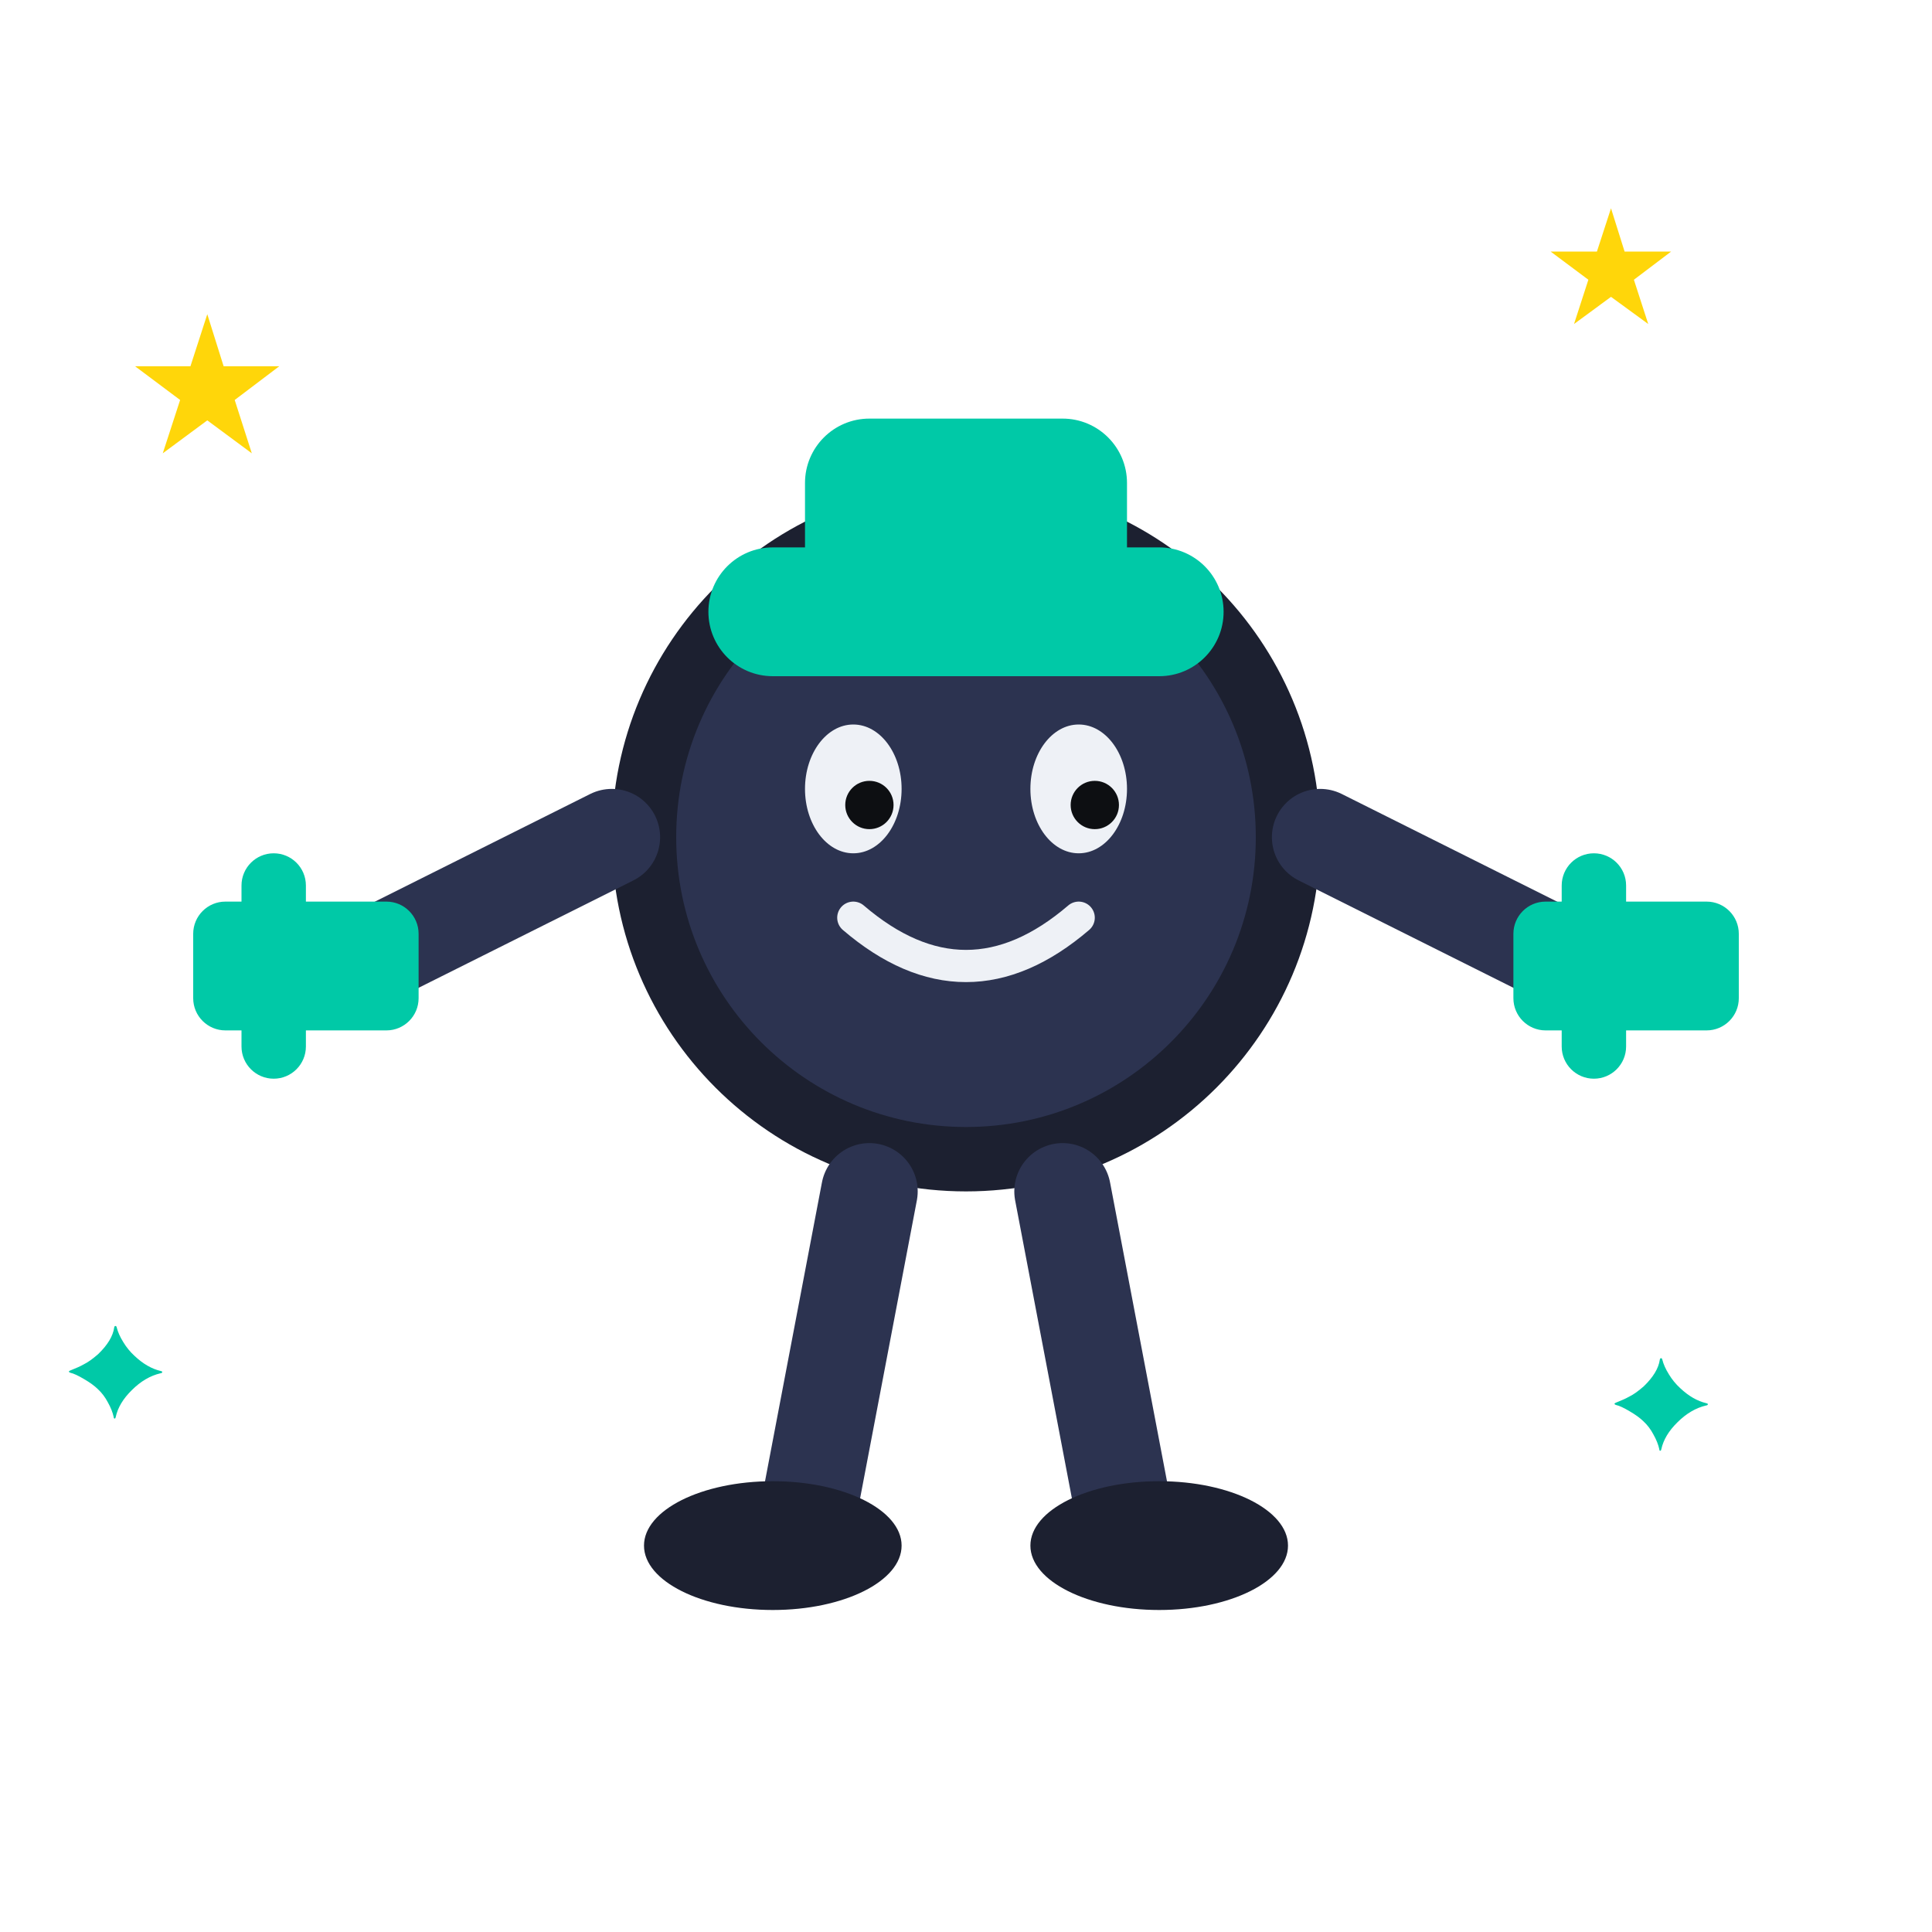
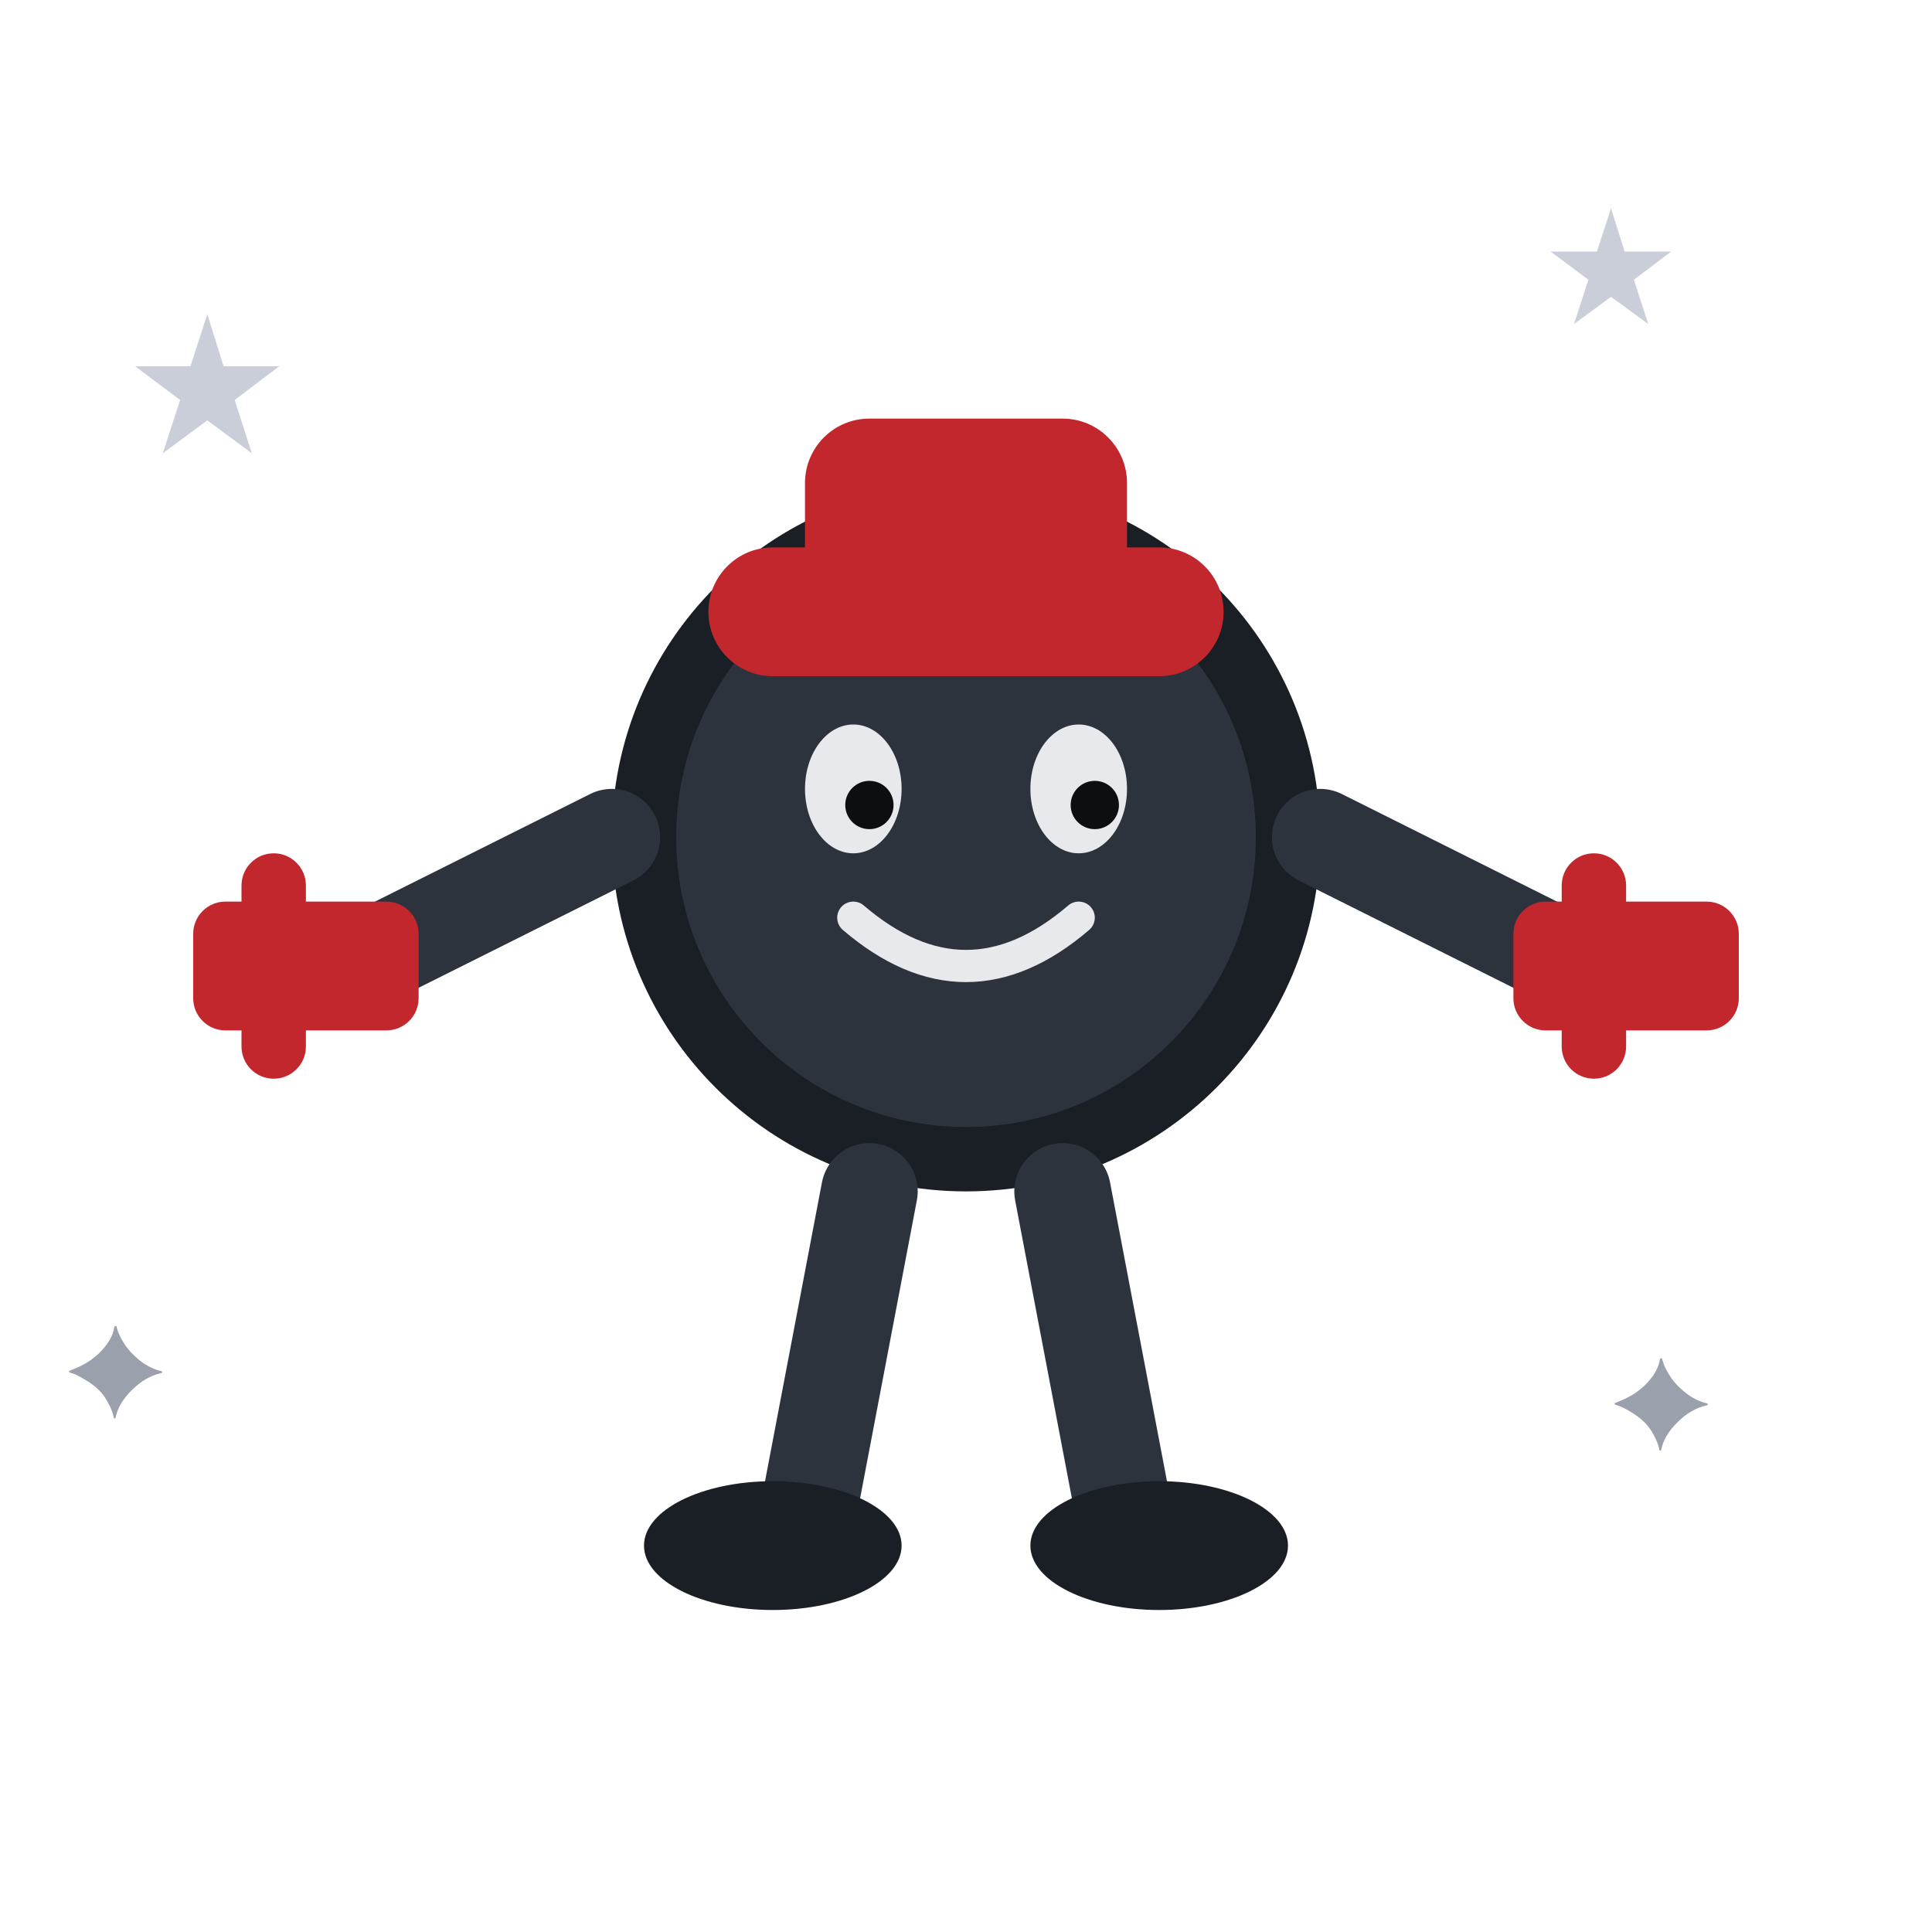
<svg xmlns="http://www.w3.org/2000/svg" viewBox="0 0 120 120" fill="none">
-   <circle cx="60" cy="52" r="22" fill="#1c2030" />
-   <circle cx="60" cy="52" r="18" fill="#2c3350" />
-   <ellipse cx="53" cy="49" rx="3" ry="4" fill="#eef1f6" />
-   <ellipse cx="67" cy="49" rx="3" ry="4" fill="#eef1f6" />
-   <circle cx="54" cy="50" r="1.5" fill="#0d0f12" />
-   <circle cx="68" cy="50" r="1.5" fill="#0d0f12" />
-   <path d="M53 57 Q60 63 67 57" stroke="#eef1f6" stroke-width="2" stroke-linecap="round" fill="none" />
-   <line x1="38" y1="52" x2="22" y2="60" stroke="#2c3350" stroke-width="6" stroke-linecap="round" />
-   <line x1="82" y1="52" x2="98" y2="60" stroke="#2c3350" stroke-width="6" stroke-linecap="round" />
-   <rect x="12" y="56" width="14" height="8" rx="2" fill="#00C9A7" />
-   <rect x="94" y="56" width="14" height="8" rx="2" fill="#00C9A7" />
-   <rect x="15" y="53" width="4" height="14" rx="2" fill="#00C9A7" />
-   <rect x="97" y="53" width="4" height="14" rx="2" fill="#00C9A7" />
-   <line x1="54" y1="74" x2="50" y2="95" stroke="#2c3350" stroke-width="6" stroke-linecap="round" />
-   <line x1="66" y1="74" x2="70" y2="95" stroke="#2c3350" stroke-width="6" stroke-linecap="round" />
-   <ellipse cx="48" cy="96" rx="8" ry="4" fill="#1c2030" />
-   <ellipse cx="72" cy="96" rx="8" ry="4" fill="#1c2030" />
-   <rect x="44" y="34" width="32" height="8" rx="4" fill="#00C9A7" />
-   <rect x="50" y="26" width="20" height="12" rx="4" fill="#00C9A7" />
-   <text x="8" y="28" font-size="12" fill="#FFD60A">★</text>
-   <text x="96" y="20" font-size="10" fill="#FFD60A">★</text>
-   <text x="100" y="90" font-size="8" fill="#00C9A7">✦</text>
-   <text x="4" y="88" font-size="8" fill="#00C9A7">✦</text>
+   <circle cx="60" cy="52" r="22" fill="#1a1e25" />
+   <circle cx="60" cy="52" r="18" fill="#2d333d" />
+   <ellipse cx="53" cy="49" rx="3" ry="4" fill="#e8e9ec" />
+   <ellipse cx="67" cy="49" rx="3" ry="4" fill="#e8e9ec" />
+   <circle cx="54" cy="50" r="1.5" fill="#0c0e11" />
+   <circle cx="68" cy="50" r="1.5" fill="#0c0e11" />
+   <path d="M53 57 Q60 63 67 57" stroke="#e8e9ec" stroke-width="2" stroke-linecap="round" fill="none" />
+   <line x1="38" y1="52" x2="22" y2="60" stroke="#2d333d" stroke-width="6" stroke-linecap="round" />
+   <line x1="82" y1="52" x2="98" y2="60" stroke="#2d333d" stroke-width="6" stroke-linecap="round" />
+   <rect x="12" y="56" width="14" height="8" rx="2" fill="#c1272d" />
+   <rect x="94" y="56" width="14" height="8" rx="2" fill="#c1272d" />
+   <rect x="15" y="53" width="4" height="14" rx="2" fill="#c1272d" />
+   <rect x="97" y="53" width="4" height="14" rx="2" fill="#c1272d" />
+   <line x1="54" y1="74" x2="50" y2="95" stroke="#2d333d" stroke-width="6" stroke-linecap="round" />
+   <line x1="66" y1="74" x2="70" y2="95" stroke="#2d333d" stroke-width="6" stroke-linecap="round" />
+   <ellipse cx="48" cy="96" rx="8" ry="4" fill="#1a1e25" />
+   <ellipse cx="72" cy="96" rx="8" ry="4" fill="#1a1e25" />
+   <rect x="44" y="34" width="32" height="8" rx="4" fill="#c1272d" />
+   <rect x="50" y="26" width="20" height="12" rx="4" fill="#c1272d" />
+   <text x="8" y="28" font-size="12" fill="#c9ced8">★</text>
+   <text x="96" y="20" font-size="10" fill="#c9ced8">★</text>
+   <text x="100" y="90" font-size="8" fill="#9aa1ad">✦</text>
+   <text x="4" y="88" font-size="8" fill="#9aa1ad">✦</text>
</svg>
